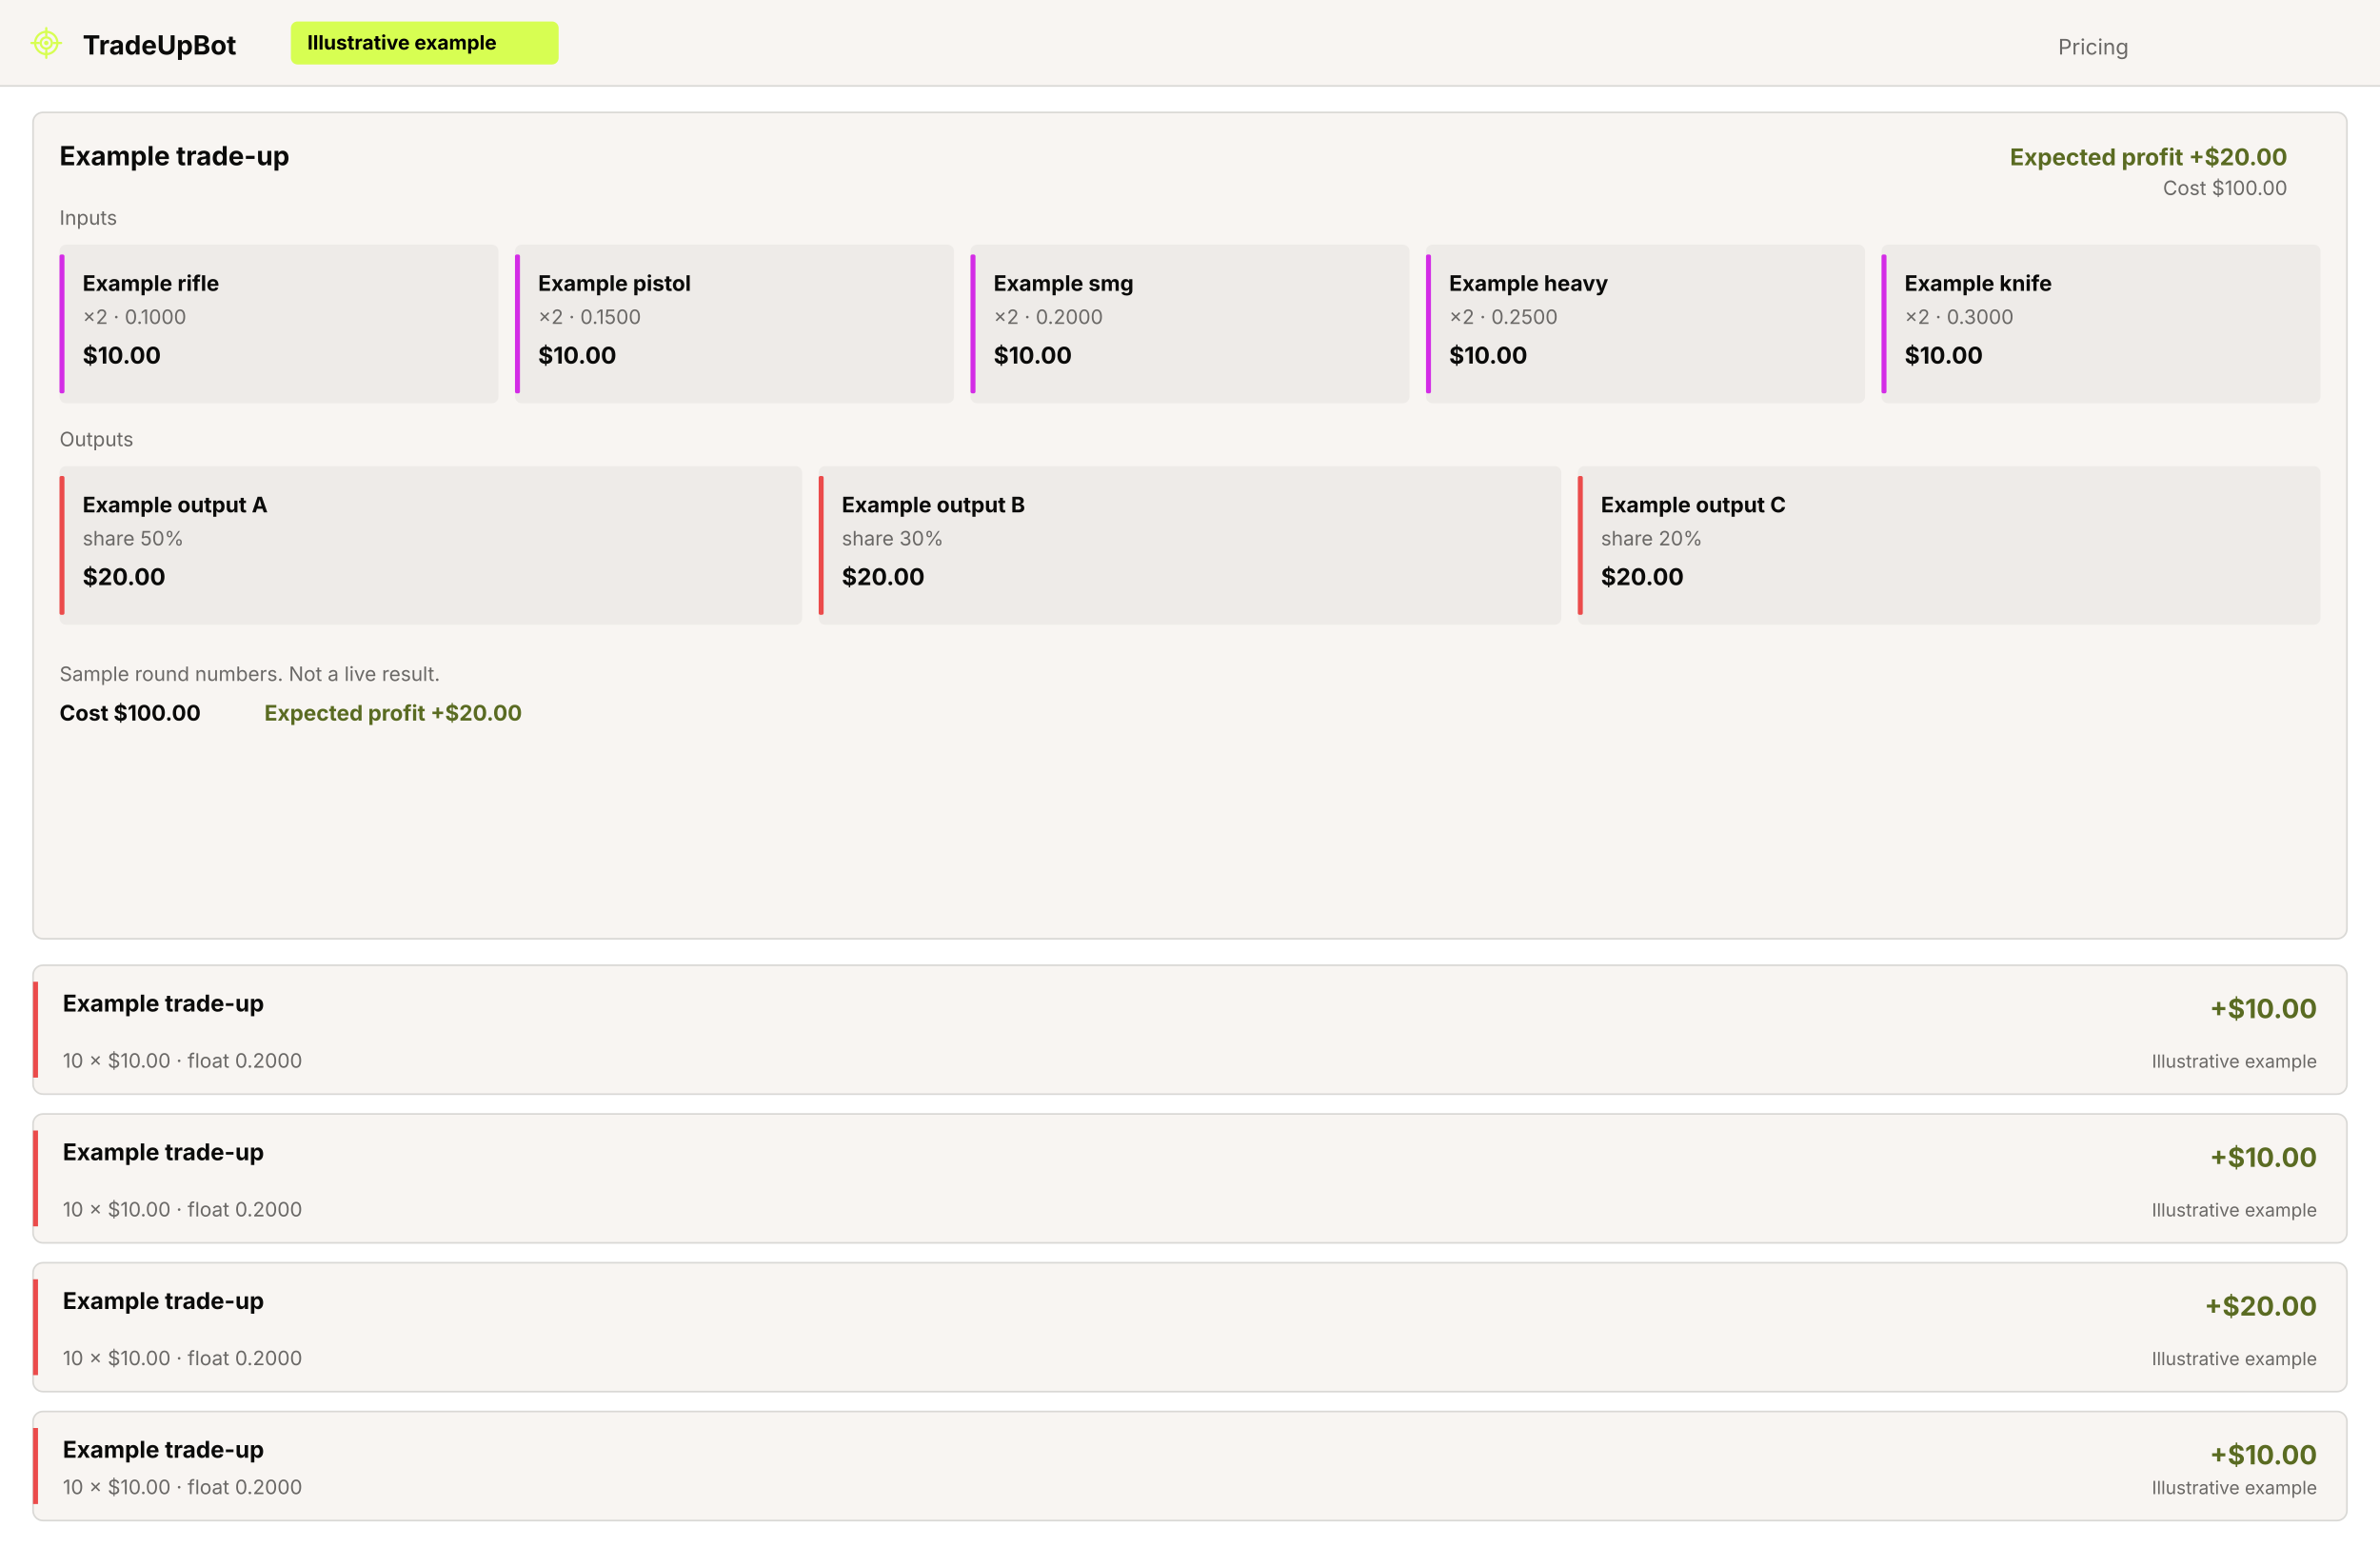
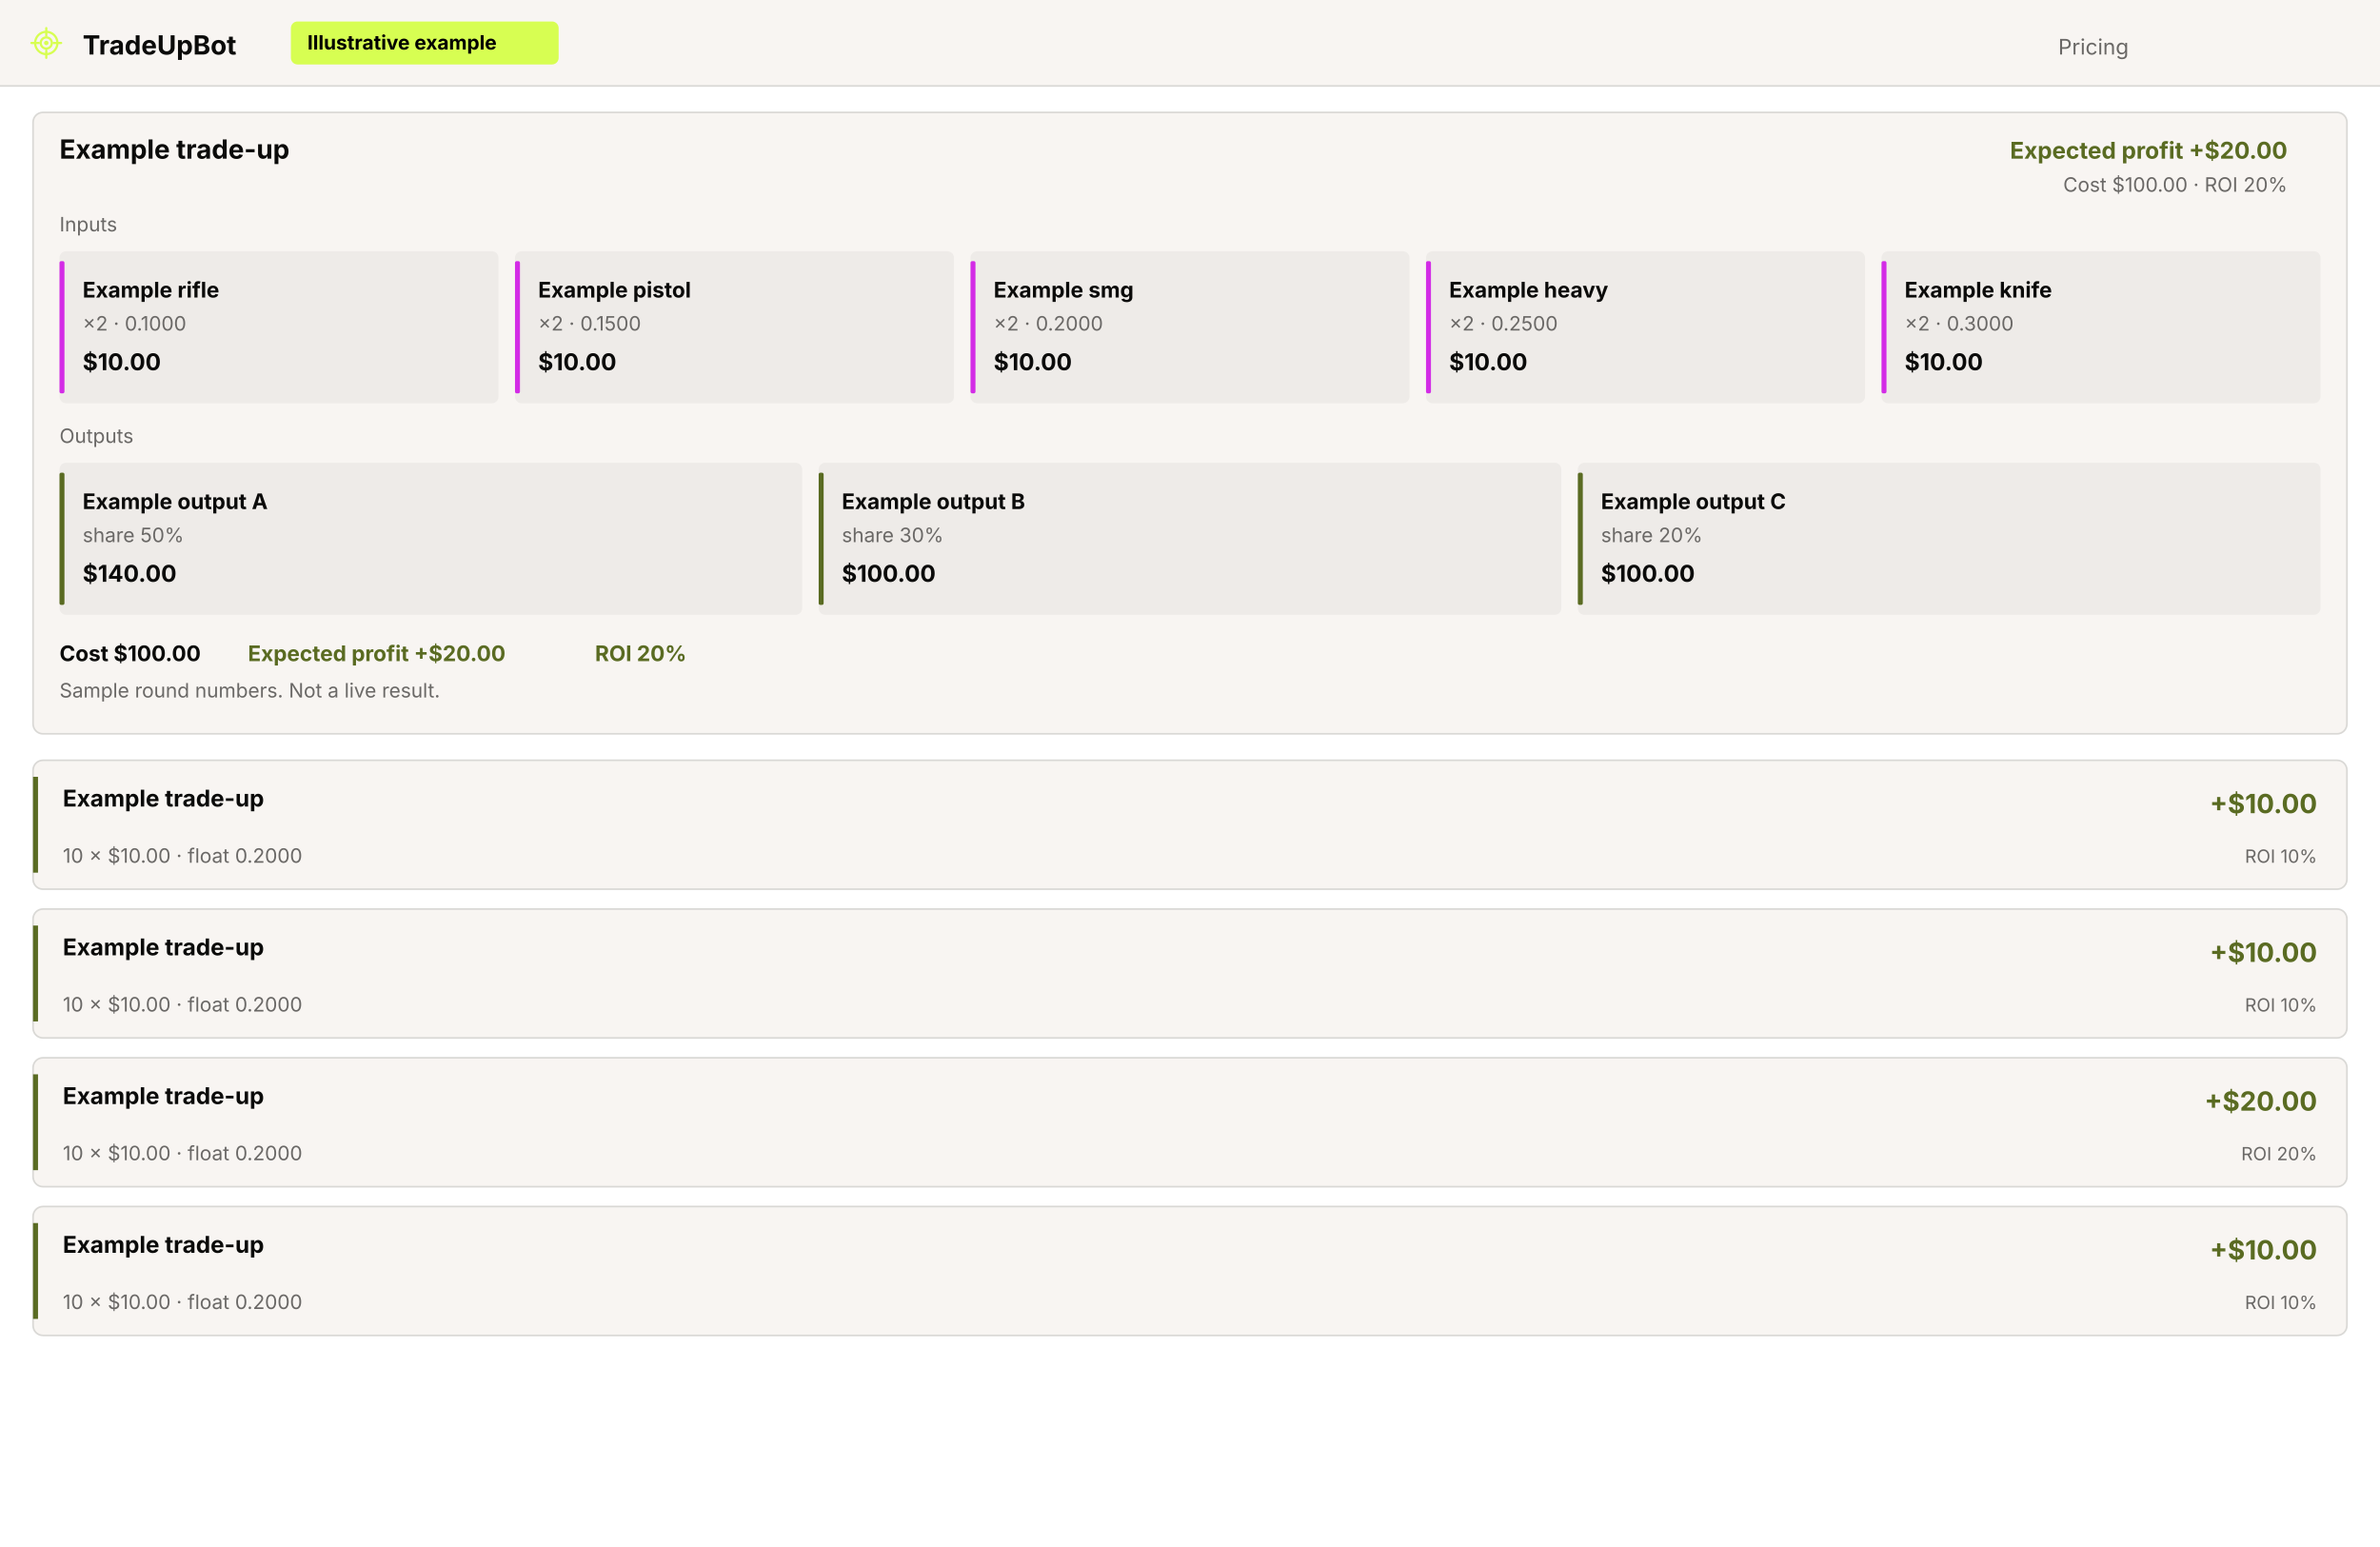
<svg xmlns="http://www.w3.org/2000/svg" width="2880" height="1872" viewBox="0 0 1440 936">
  <rect width="1440" height="936" fill="#ffffff" />
  <rect width="1440" height="52" fill="#f8f5f2" />
  <line x1="0" y1="52" x2="1440" y2="52" stroke="#d9d8d5" />
  <g transform="translate(16 14) scale(0.75)" fill="none" stroke="#d7fe52" stroke-width="1.8">
    <circle cx="16" cy="16" r="9" />
    <circle cx="16" cy="16" r="4.5" />
    <line x1="16" y1="4" x2="16" y2="10" stroke-linecap="round" />
    <line x1="16" y1="22" x2="16" y2="28" stroke-linecap="round" />
    <line x1="4" y1="16" x2="10" y2="16" stroke-linecap="round" />
    <line x1="22" y1="16" x2="28" y2="16" stroke-linecap="round" />
    <circle cx="16" cy="16" r="1.8" fill="#d7fe52" stroke="none" />
  </g>
  <text x="50" y="33" fill="#0b0b0a" font-family="Inter" font-size="16" font-weight="700" text-anchor="start">TradeUpBot</text>
  <g>
    <rect x="176" y="13" width="162" height="26" rx="4" fill="#d7fe52" />
    <text x="186" y="30" fill="#000000" font-family="Inter" font-size="12" font-weight="700" text-anchor="start">Illustrative example</text>
  </g>
  <text x="1288" y="33" fill="#6a6866" font-family="Inter" font-size="13" font-weight="400" text-anchor="end">Pricing</text>
-   <rect x="20" y="68" width="1400" height="500" rx="6" fill="#f8f5f2" stroke="#d9d8d5" stroke-width="1" />
-   <text x="36" y="100" fill="#0b0b0a" font-family="Inter" font-size="16" font-weight="700" text-anchor="start">Example trade-up</text>
-   <text x="1384" y="100" fill="#5a6b22" font-family="Inter" font-size="14" font-weight="700" text-anchor="end">Expected profit +$20.00</text>
-   <text x="1384" y="118" fill="#6a6866" font-family="Inter" font-size="12" font-weight="400" text-anchor="end">Cost $100.00</text>
-   <text x="36" y="136" fill="#6a6866" font-family="Inter" font-size="12" font-weight="400" text-anchor="start">Inputs</text>
+   <rect x="20" y="68" width="1400" height="376" rx="6" fill="#f8f5f2" stroke="#d9d8d5" stroke-width="1" />
+   <text x="36" y="96" fill="#0b0b0a" font-family="Inter" font-size="16" font-weight="700" text-anchor="start">Example trade-up</text>
+   <text x="1384" y="96" fill="#5a6b22" font-family="Inter" font-size="14" font-weight="700" text-anchor="end">Expected profit +$20.00</text>
+   <text x="1384" y="116" fill="#6a6866" font-family="Inter" font-size="12" font-weight="400" text-anchor="end">Cost $100.00 · ROI 20%</text>
+   <text x="36" y="140" fill="#6a6866" font-family="Inter" font-size="12" font-weight="400" text-anchor="start">Inputs</text>
  <g>
-     <rect x="36" y="148" width="265.6" height="96" rx="4" fill="#eeebe8" />
-     <rect x="36" y="154" width="3" height="84" rx="1" fill="#d32ce6" />
-     <text x="50" y="176" fill="#0b0b0a" font-family="Inter" font-size="13" font-weight="700" text-anchor="start">Example rifle</text>
-     <text x="50" y="196" fill="#6a6866" font-family="Inter" font-size="12" font-weight="400" text-anchor="start">×2 · 0.1000</text>
-     <text x="50" y="220" fill="#0b0b0a" font-family="Inter" font-size="14" font-weight="700" text-anchor="start">$10.00</text>
+     <rect x="36" y="152" width="265.6" height="92" rx="4" fill="#eeebe8" />
+     <rect x="36" y="158" width="3" height="80" rx="1" fill="#d32ce6" />
+     <text x="50" y="180" fill="#0b0b0a" font-family="Inter" font-size="13" font-weight="700" text-anchor="start">Example rifle</text>
+     <text x="50" y="200" fill="#6a6866" font-family="Inter" font-size="12" font-weight="400" text-anchor="start">×2 · 0.1000</text>
+     <text x="50" y="224" fill="#0b0b0a" font-family="Inter" font-size="14" font-weight="700" text-anchor="start">$10.00</text>
  </g>
  <g>
-     <rect x="311.6" y="148" width="265.6" height="96" rx="4" fill="#eeebe8" />
-     <rect x="311.6" y="154" width="3" height="84" rx="1" fill="#d32ce6" />
-     <text x="325.6" y="176" fill="#0b0b0a" font-family="Inter" font-size="13" font-weight="700" text-anchor="start">Example pistol</text>
-     <text x="325.6" y="196" fill="#6a6866" font-family="Inter" font-size="12" font-weight="400" text-anchor="start">×2 · 0.1500</text>
-     <text x="325.6" y="220" fill="#0b0b0a" font-family="Inter" font-size="14" font-weight="700" text-anchor="start">$10.00</text>
+     <rect x="311.6" y="152" width="265.6" height="92" rx="4" fill="#eeebe8" />
+     <rect x="311.6" y="158" width="3" height="80" rx="1" fill="#d32ce6" />
+     <text x="325.6" y="180" fill="#0b0b0a" font-family="Inter" font-size="13" font-weight="700" text-anchor="start">Example pistol</text>
+     <text x="325.6" y="200" fill="#6a6866" font-family="Inter" font-size="12" font-weight="400" text-anchor="start">×2 · 0.1500</text>
+     <text x="325.6" y="224" fill="#0b0b0a" font-family="Inter" font-size="14" font-weight="700" text-anchor="start">$10.00</text>
  </g>
  <g>
-     <rect x="587.2" y="148" width="265.6" height="96" rx="4" fill="#eeebe8" />
-     <rect x="587.2" y="154" width="3" height="84" rx="1" fill="#d32ce6" />
-     <text x="601.2" y="176" fill="#0b0b0a" font-family="Inter" font-size="13" font-weight="700" text-anchor="start">Example smg</text>
-     <text x="601.2" y="196" fill="#6a6866" font-family="Inter" font-size="12" font-weight="400" text-anchor="start">×2 · 0.2000</text>
-     <text x="601.2" y="220" fill="#0b0b0a" font-family="Inter" font-size="14" font-weight="700" text-anchor="start">$10.00</text>
+     <rect x="587.2" y="152" width="265.6" height="92" rx="4" fill="#eeebe8" />
+     <rect x="587.2" y="158" width="3" height="80" rx="1" fill="#d32ce6" />
+     <text x="601.2" y="180" fill="#0b0b0a" font-family="Inter" font-size="13" font-weight="700" text-anchor="start">Example smg</text>
+     <text x="601.2" y="200" fill="#6a6866" font-family="Inter" font-size="12" font-weight="400" text-anchor="start">×2 · 0.2000</text>
+     <text x="601.2" y="224" fill="#0b0b0a" font-family="Inter" font-size="14" font-weight="700" text-anchor="start">$10.00</text>
  </g>
  <g>
-     <rect x="862.8" y="148" width="265.6" height="96" rx="4" fill="#eeebe8" />
-     <rect x="862.8" y="154" width="3" height="84" rx="1" fill="#d32ce6" />
-     <text x="876.8" y="176" fill="#0b0b0a" font-family="Inter" font-size="13" font-weight="700" text-anchor="start">Example heavy</text>
-     <text x="876.8" y="196" fill="#6a6866" font-family="Inter" font-size="12" font-weight="400" text-anchor="start">×2 · 0.2500</text>
-     <text x="876.8" y="220" fill="#0b0b0a" font-family="Inter" font-size="14" font-weight="700" text-anchor="start">$10.00</text>
+     <rect x="862.8" y="152" width="265.6" height="92" rx="4" fill="#eeebe8" />
+     <rect x="862.8" y="158" width="3" height="80" rx="1" fill="#d32ce6" />
+     <text x="876.8" y="180" fill="#0b0b0a" font-family="Inter" font-size="13" font-weight="700" text-anchor="start">Example heavy</text>
+     <text x="876.8" y="200" fill="#6a6866" font-family="Inter" font-size="12" font-weight="400" text-anchor="start">×2 · 0.2500</text>
+     <text x="876.8" y="224" fill="#0b0b0a" font-family="Inter" font-size="14" font-weight="700" text-anchor="start">$10.00</text>
  </g>
  <g>
-     <rect x="1138.4" y="148" width="265.6" height="96" rx="4" fill="#eeebe8" />
-     <rect x="1138.4" y="154" width="3" height="84" rx="1" fill="#d32ce6" />
-     <text x="1152.4" y="176" fill="#0b0b0a" font-family="Inter" font-size="13" font-weight="700" text-anchor="start">Example knife</text>
-     <text x="1152.4" y="196" fill="#6a6866" font-family="Inter" font-size="12" font-weight="400" text-anchor="start">×2 · 0.3000</text>
-     <text x="1152.4" y="220" fill="#0b0b0a" font-family="Inter" font-size="14" font-weight="700" text-anchor="start">$10.00</text>
+     <rect x="1138.4" y="152" width="265.6" height="92" rx="4" fill="#eeebe8" />
+     <rect x="1138.4" y="158" width="3" height="80" rx="1" fill="#d32ce6" />
+     <text x="1152.4" y="180" fill="#0b0b0a" font-family="Inter" font-size="13" font-weight="700" text-anchor="start">Example knife</text>
+     <text x="1152.4" y="200" fill="#6a6866" font-family="Inter" font-size="12" font-weight="400" text-anchor="start">×2 · 0.3000</text>
+     <text x="1152.4" y="224" fill="#0b0b0a" font-family="Inter" font-size="14" font-weight="700" text-anchor="start">$10.00</text>
  </g>
-   <text x="36" y="270" fill="#6a6866" font-family="Inter" font-size="12" font-weight="400" text-anchor="start">Outputs</text>
+   <text x="36" y="268" fill="#6a6866" font-family="Inter" font-size="12" font-weight="400" text-anchor="start">Outputs</text>
  <g>
-     <rect x="36" y="282" width="449.333" height="96" rx="4" fill="#eeebe8" />
-     <rect x="36" y="288" width="3" height="84" rx="1" fill="#eb4b4b" />
-     <text x="50" y="310" fill="#0b0b0a" font-family="Inter" font-size="13" font-weight="700" text-anchor="start">Example output A</text>
-     <text x="50" y="330" fill="#6a6866" font-family="Inter" font-size="12" font-weight="400" text-anchor="start">share 50%</text>
-     <text x="50" y="354" fill="#0b0b0a" font-family="Inter" font-size="14" font-weight="700" text-anchor="start">$20.00</text>
+     <rect x="36" y="280" width="449.333" height="92" rx="4" fill="#eeebe8" />
+     <rect x="36" y="286" width="3" height="80" rx="1" fill="#5a6b22" />
+     <text x="50" y="308" fill="#0b0b0a" font-family="Inter" font-size="13" font-weight="700" text-anchor="start">Example output A</text>
+     <text x="50" y="328" fill="#6a6866" font-family="Inter" font-size="12" font-weight="400" text-anchor="start">share 50%</text>
+     <text x="50" y="352" fill="#0b0b0a" font-family="Inter" font-size="14" font-weight="700" text-anchor="start">$140.00</text>
  </g>
  <g>
-     <rect x="495.333" y="282" width="449.333" height="96" rx="4" fill="#eeebe8" />
-     <rect x="495.333" y="288" width="3" height="84" rx="1" fill="#eb4b4b" />
-     <text x="509.333" y="310" fill="#0b0b0a" font-family="Inter" font-size="13" font-weight="700" text-anchor="start">Example output B</text>
-     <text x="509.333" y="330" fill="#6a6866" font-family="Inter" font-size="12" font-weight="400" text-anchor="start">share 30%</text>
-     <text x="509.333" y="354" fill="#0b0b0a" font-family="Inter" font-size="14" font-weight="700" text-anchor="start">$20.00</text>
+     <rect x="495.333" y="280" width="449.333" height="92" rx="4" fill="#eeebe8" />
+     <rect x="495.333" y="286" width="3" height="80" rx="1" fill="#5a6b22" />
+     <text x="509.333" y="308" fill="#0b0b0a" font-family="Inter" font-size="13" font-weight="700" text-anchor="start">Example output B</text>
+     <text x="509.333" y="328" fill="#6a6866" font-family="Inter" font-size="12" font-weight="400" text-anchor="start">share 30%</text>
+     <text x="509.333" y="352" fill="#0b0b0a" font-family="Inter" font-size="14" font-weight="700" text-anchor="start">$100.00</text>
  </g>
  <g>
-     <rect x="954.667" y="282" width="449.333" height="96" rx="4" fill="#eeebe8" />
-     <rect x="954.667" y="288" width="3" height="84" rx="1" fill="#eb4b4b" />
-     <text x="968.667" y="310" fill="#0b0b0a" font-family="Inter" font-size="13" font-weight="700" text-anchor="start">Example output C</text>
-     <text x="968.667" y="330" fill="#6a6866" font-family="Inter" font-size="12" font-weight="400" text-anchor="start">share 20%</text>
-     <text x="968.667" y="354" fill="#0b0b0a" font-family="Inter" font-size="14" font-weight="700" text-anchor="start">$20.00</text>
+     <rect x="954.667" y="280" width="449.333" height="92" rx="4" fill="#eeebe8" />
+     <rect x="954.667" y="286" width="3" height="80" rx="1" fill="#5a6b22" />
+     <text x="968.667" y="308" fill="#0b0b0a" font-family="Inter" font-size="13" font-weight="700" text-anchor="start">Example output C</text>
+     <text x="968.667" y="328" fill="#6a6866" font-family="Inter" font-size="12" font-weight="400" text-anchor="start">share 20%</text>
+     <text x="968.667" y="352" fill="#0b0b0a" font-family="Inter" font-size="14" font-weight="700" text-anchor="start">$100.00</text>
  </g>
-   <text x="36" y="412" fill="#6a6866" font-family="Inter" font-size="12" font-weight="400" text-anchor="start">Sample round numbers. Not a live result.</text>
-   <text x="36" y="436" fill="#0b0b0a" font-family="Inter" font-size="13" font-weight="700" text-anchor="start">Cost $100.00</text>
-   <text x="160" y="436" fill="#5a6b22" font-family="Inter" font-size="13" font-weight="700" text-anchor="start">Expected profit +$20.00</text>
+   <text x="36" y="400" fill="#0b0b0a" font-family="Inter" font-size="13" font-weight="700" text-anchor="start">Cost $100.00</text>
+   <text x="150" y="400" fill="#5a6b22" font-family="Inter" font-size="13" font-weight="700" text-anchor="start">Expected profit +$20.00</text>
+   <text x="360" y="400" fill="#5a6b22" font-family="Inter" font-size="13" font-weight="700" text-anchor="start">ROI 20%</text>
+   <text x="36" y="422" fill="#6a6866" font-family="Inter" font-size="12" font-weight="400" text-anchor="start">Sample round numbers. Not a live result.</text>
  <g>
-     <rect x="20" y="584" width="1400" height="78" rx="6" fill="#f8f5f2" stroke="#d9d8d5" stroke-width="1" />
-     <rect x="20" y="594" width="3" height="58" fill="#eb4b4b" />
-     <text x="38" y="612" fill="#0b0b0a" font-family="Inter" font-size="14" font-weight="700" text-anchor="start">Example trade-up</text>
-     <text x="38" y="646" fill="#6a6866" font-family="Inter" font-size="12" font-weight="400" text-anchor="start">10 × $10.00 · float 0.2000</text>
-     <text x="1402" y="616" fill="#5a6b22" font-family="Inter" font-size="16" font-weight="700" text-anchor="end">+$10.00</text>
-     <text x="1402" y="646" fill="#6a6866" font-family="Inter" font-size="11" font-weight="400" text-anchor="end">Illustrative example</text>
+     <rect x="20" y="460" width="1400" height="78" rx="6" fill="#f8f5f2" stroke="#d9d8d5" stroke-width="1" />
+     <rect x="20" y="470" width="3" height="58" fill="#5a6b22" />
+     <text x="38" y="488" fill="#0b0b0a" font-family="Inter" font-size="14" font-weight="700" text-anchor="start">Example trade-up</text>
+     <text x="38" y="522" fill="#6a6866" font-family="Inter" font-size="12" font-weight="400" text-anchor="start">10 × $10.00 · float 0.2000</text>
+     <text x="1402" y="492" fill="#5a6b22" font-family="Inter" font-size="16" font-weight="700" text-anchor="end">+$10.00</text>
+     <text x="1402" y="522" fill="#6a6866" font-family="Inter" font-size="11" font-weight="400" text-anchor="end">ROI 10%</text>
  </g>
  <g>
-     <rect x="20" y="674" width="1400" height="78" rx="6" fill="#f8f5f2" stroke="#d9d8d5" stroke-width="1" />
-     <rect x="20" y="684" width="3" height="58" fill="#eb4b4b" />
-     <text x="38" y="702" fill="#0b0b0a" font-family="Inter" font-size="14" font-weight="700" text-anchor="start">Example trade-up</text>
-     <text x="38" y="736" fill="#6a6866" font-family="Inter" font-size="12" font-weight="400" text-anchor="start">10 × $10.00 · float 0.2000</text>
-     <text x="1402" y="706" fill="#5a6b22" font-family="Inter" font-size="16" font-weight="700" text-anchor="end">+$10.00</text>
-     <text x="1402" y="736" fill="#6a6866" font-family="Inter" font-size="11" font-weight="400" text-anchor="end">Illustrative example</text>
+     <rect x="20" y="550" width="1400" height="78" rx="6" fill="#f8f5f2" stroke="#d9d8d5" stroke-width="1" />
+     <rect x="20" y="560" width="3" height="58" fill="#5a6b22" />
+     <text x="38" y="578" fill="#0b0b0a" font-family="Inter" font-size="14" font-weight="700" text-anchor="start">Example trade-up</text>
+     <text x="38" y="612" fill="#6a6866" font-family="Inter" font-size="12" font-weight="400" text-anchor="start">10 × $10.00 · float 0.2000</text>
+     <text x="1402" y="582" fill="#5a6b22" font-family="Inter" font-size="16" font-weight="700" text-anchor="end">+$10.00</text>
+     <text x="1402" y="612" fill="#6a6866" font-family="Inter" font-size="11" font-weight="400" text-anchor="end">ROI 10%</text>
  </g>
  <g>
-     <rect x="20" y="764" width="1400" height="78" rx="6" fill="#f8f5f2" stroke="#d9d8d5" stroke-width="1" />
-     <rect x="20" y="774" width="3" height="58" fill="#eb4b4b" />
-     <text x="38" y="792" fill="#0b0b0a" font-family="Inter" font-size="14" font-weight="700" text-anchor="start">Example trade-up</text>
-     <text x="38" y="826" fill="#6a6866" font-family="Inter" font-size="12" font-weight="400" text-anchor="start">10 × $10.00 · float 0.2000</text>
-     <text x="1402" y="796" fill="#5a6b22" font-family="Inter" font-size="16" font-weight="700" text-anchor="end">+$20.00</text>
-     <text x="1402" y="826" fill="#6a6866" font-family="Inter" font-size="11" font-weight="400" text-anchor="end">Illustrative example</text>
+     <rect x="20" y="640" width="1400" height="78" rx="6" fill="#f8f5f2" stroke="#d9d8d5" stroke-width="1" />
+     <rect x="20" y="650" width="3" height="58" fill="#5a6b22" />
+     <text x="38" y="668" fill="#0b0b0a" font-family="Inter" font-size="14" font-weight="700" text-anchor="start">Example trade-up</text>
+     <text x="38" y="702" fill="#6a6866" font-family="Inter" font-size="12" font-weight="400" text-anchor="start">10 × $10.00 · float 0.2000</text>
+     <text x="1402" y="672" fill="#5a6b22" font-family="Inter" font-size="16" font-weight="700" text-anchor="end">+$20.00</text>
+     <text x="1402" y="702" fill="#6a6866" font-family="Inter" font-size="11" font-weight="400" text-anchor="end">ROI 20%</text>
  </g>
  <g>
-     <rect x="20" y="854" width="1400" height="66" rx="6" fill="#f8f5f2" stroke="#d9d8d5" stroke-width="1" />
-     <rect x="20" y="864" width="3" height="46" fill="#eb4b4b" />
-     <text x="38" y="882" fill="#0b0b0a" font-family="Inter" font-size="14" font-weight="700" text-anchor="start">Example trade-up</text>
-     <text x="38" y="904" fill="#6a6866" font-family="Inter" font-size="12" font-weight="400" text-anchor="start">10 × $10.00 · float 0.2000</text>
-     <text x="1402" y="886" fill="#5a6b22" font-family="Inter" font-size="16" font-weight="700" text-anchor="end">+$10.00</text>
-     <text x="1402" y="904" fill="#6a6866" font-family="Inter" font-size="11" font-weight="400" text-anchor="end">Illustrative example</text>
+     <rect x="20" y="730" width="1400" height="78" rx="6" fill="#f8f5f2" stroke="#d9d8d5" stroke-width="1" />
+     <rect x="20" y="740" width="3" height="58" fill="#5a6b22" />
+     <text x="38" y="758" fill="#0b0b0a" font-family="Inter" font-size="14" font-weight="700" text-anchor="start">Example trade-up</text>
+     <text x="38" y="792" fill="#6a6866" font-family="Inter" font-size="12" font-weight="400" text-anchor="start">10 × $10.00 · float 0.2000</text>
+     <text x="1402" y="762" fill="#5a6b22" font-family="Inter" font-size="16" font-weight="700" text-anchor="end">+$10.00</text>
+     <text x="1402" y="792" fill="#6a6866" font-family="Inter" font-size="11" font-weight="400" text-anchor="end">ROI 10%</text>
  </g>
</svg>
